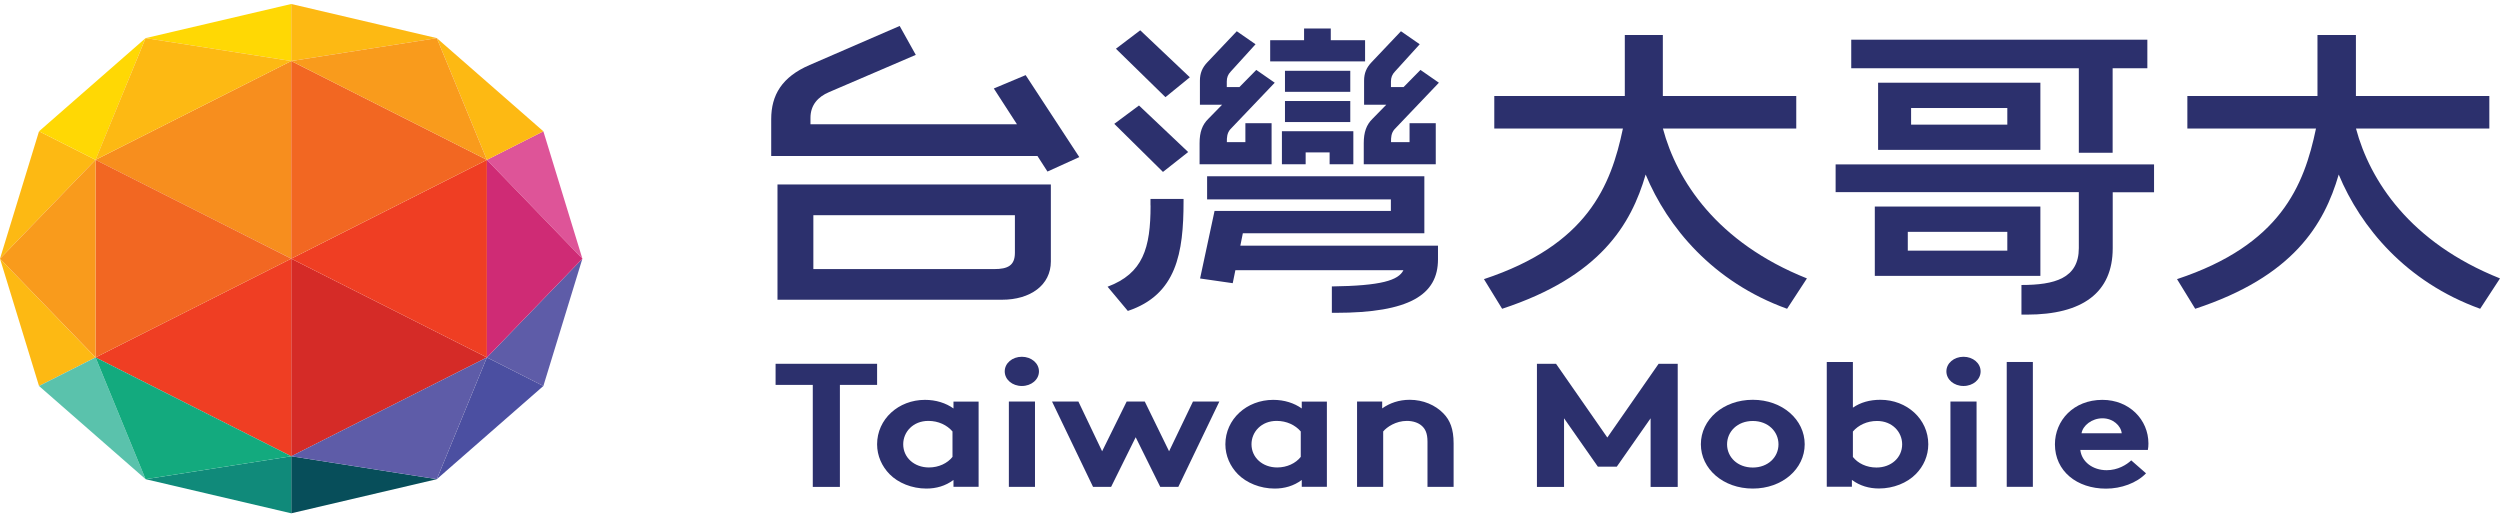
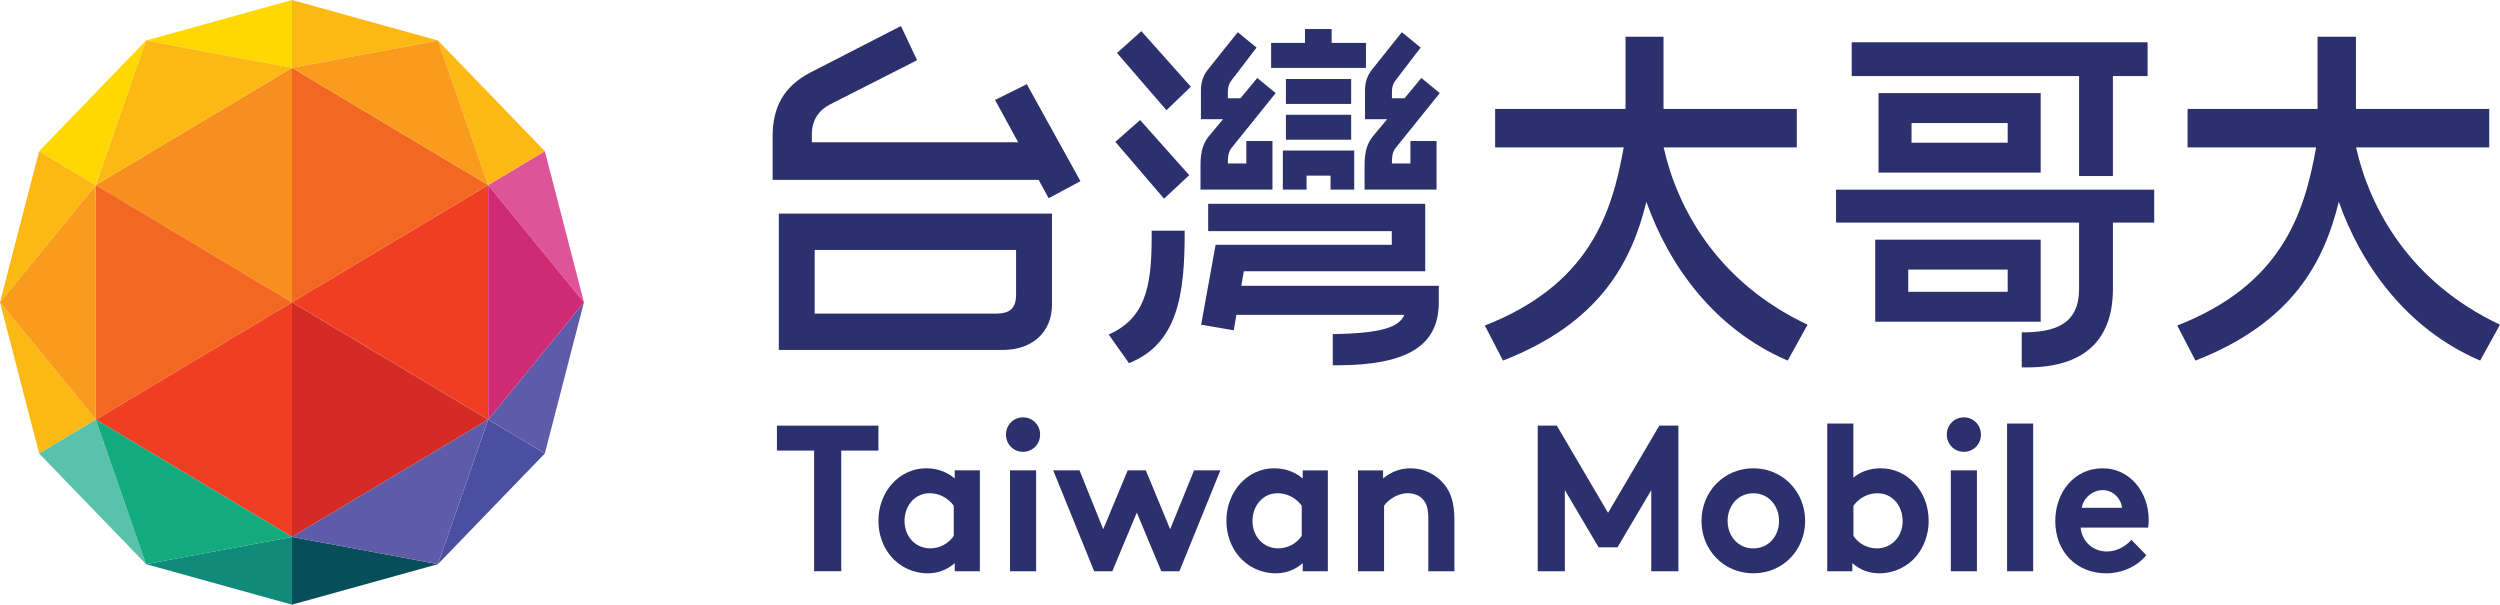
- <svg xmlns="http://www.w3.org/2000/svg" width="286" height="59" viewBox="0 0 286 59" fill="none">
-   <path d="M100.34 41.617V44.032H96.084V55.702H92.982V44.032H88.727V41.617H100.34Z" fill="#2C306D" />
-   <path d="M111.953 55.693H109.078V54.908C108.161 55.594 107.102 55.892 105.976 55.892C104.321 55.892 102.751 55.247 101.768 54.246C100.898 53.361 100.34 52.154 100.34 50.83C100.34 47.952 102.78 45.744 105.815 45.744C107.083 45.744 108.208 46.108 109.078 46.728V45.943H111.953V55.702V55.693ZM108.965 49.358C108.341 48.63 107.357 48.151 106.203 48.151C104.454 48.151 103.328 49.416 103.328 50.822C103.328 52.352 104.596 53.477 106.269 53.477C107.395 53.477 108.388 52.997 108.965 52.269V49.35V49.358Z" fill="#2C306D" />
-   <path d="M116.899 40.815C117.977 40.815 118.857 41.543 118.857 42.486C118.857 43.429 117.987 44.157 116.899 44.157C115.811 44.157 114.941 43.429 114.941 42.486C114.941 41.543 115.811 40.815 116.899 40.815ZM118.403 55.694H115.414V45.935H118.403V55.694Z" fill="#2C306D" />
-   <path d="M127.113 55.694H125.042L120.352 45.935H123.368L126.083 51.626L128.891 45.935H130.962L133.743 51.626L136.476 45.935H139.493L134.802 55.694H132.731L129.922 50.021L127.113 55.694Z" fill="#2C306D" />
-   <path d="M151.796 55.693H148.921V54.908C148.004 55.594 146.944 55.892 145.819 55.892C144.164 55.892 142.604 55.247 141.611 54.246C140.741 53.361 140.183 52.154 140.183 50.83C140.183 47.952 142.623 45.744 145.658 45.744C146.925 45.744 148.051 46.108 148.921 46.728V45.943H151.796V55.702V55.693ZM148.807 49.358C148.183 48.63 147.2 48.151 146.046 48.151C144.296 48.151 143.171 49.416 143.171 50.822C143.171 52.352 144.438 53.477 146.112 53.477C147.238 53.477 148.231 52.997 148.807 52.269V49.35V49.358Z" fill="#2C306D" />
-   <path d="M155.247 55.694V45.935H158.122V46.721C158.973 46.117 160.032 45.736 161.271 45.736C162.813 45.736 164.212 46.34 165.139 47.308C165.877 48.069 166.293 49.061 166.293 50.723V55.694H163.304V50.525C163.304 49.557 163.049 49.053 162.633 48.697C162.245 48.358 161.64 48.151 160.95 48.151C159.682 48.151 158.652 48.854 158.236 49.359V55.694H155.247Z" fill="#2C306D" />
-   <path d="M183.883 50.045L189.746 41.617H191.931V55.702H188.829V47.853L184.961 53.386H182.795L178.927 47.853V55.702H175.825V41.617H178.01L183.873 50.045H183.883Z" fill="#2C306D" />
-   <path d="M200.518 45.736C203.904 45.736 206.457 48.011 206.457 50.823C206.457 53.635 203.904 55.892 200.518 55.892C197.133 55.892 194.579 53.643 194.579 50.823C194.579 48.002 197.133 45.736 200.518 45.736ZM200.518 53.486C202.268 53.486 203.459 52.295 203.459 50.831C203.459 49.367 202.268 48.16 200.518 48.16C198.769 48.16 197.577 49.367 197.577 50.831C197.577 52.295 198.769 53.486 200.518 53.486Z" fill="#2C306D" />
-   <path d="M208.982 55.693V41.41H211.971V46.637C212.841 46.033 213.9 45.736 215.12 45.736C218.156 45.736 220.596 47.952 220.596 50.822C220.596 52.153 220.047 53.352 219.168 54.237C218.175 55.246 216.614 55.883 214.959 55.883C213.834 55.883 212.775 55.586 211.857 54.899V55.685H208.982V55.693ZM211.971 52.277C212.548 53.005 213.531 53.485 214.666 53.485C216.349 53.485 217.607 52.36 217.607 50.83C217.607 49.424 216.482 48.159 214.732 48.159C213.579 48.159 212.595 48.638 211.971 49.366V52.286V52.277Z" fill="#2C306D" />
-   <path d="M224.625 40.815C225.703 40.815 226.582 41.543 226.582 42.486C226.582 43.429 225.712 44.157 224.625 44.157C223.537 44.157 222.667 43.429 222.667 42.486C222.667 41.543 223.537 40.815 224.625 40.815ZM226.119 55.694H223.13V45.935H226.119V55.694Z" fill="#2C306D" />
-   <path d="M232.559 55.693H229.57V41.41H232.559V55.693Z" fill="#2C306D" />
-   <path d="M245.506 54.147C244.428 55.272 242.65 55.9 240.928 55.9C237.59 55.9 235.084 53.89 235.084 50.83C235.084 48.118 237.202 45.744 240.512 45.744C243.595 45.744 245.78 48.019 245.78 50.731C245.78 50.996 245.761 51.252 245.714 51.475H237.987C238.148 52.84 239.415 53.791 241.004 53.791C242.271 53.791 243.283 53.171 243.813 52.666L245.515 54.155L245.506 54.147ZM242.725 49.565C242.631 48.697 241.732 47.853 240.522 47.853C239.311 47.853 238.271 48.68 238.129 49.565H242.725Z" fill="#2C306D" />
-   <path d="M233.42 17.145V9.462H214.855V17.145H233.42ZM218.629 12.357H229.637V14.259H218.629V12.357Z" fill="#2C306D" />
-   <path d="M237.817 17.476H241.685V7.808H245.657V4.541H211.782V7.808H237.817V17.476Z" fill="#2C306D" />
-   <path d="M88.935 34.289H114.639C117.854 34.289 120.218 32.635 120.218 29.906V21.106H88.944V34.289H88.935ZM93.048 24.621H116.105V28.922C116.105 30.369 115.301 30.783 113.74 30.783H93.048V24.63V24.621Z" fill="#2C306D" />
-   <path d="M113.693 10.123L116.341 14.217H92.718V13.473C92.718 12.026 93.569 11.075 94.846 10.537L104.766 6.278L102.922 2.97L92.623 7.436C89.455 8.8 88.226 10.868 88.226 13.63V17.848H118.687L119.831 19.626L123.472 17.972L117.334 8.594L113.693 10.123Z" fill="#2C306D" />
-   <path d="M209.985 21.983H237.817V28.385C237.817 31.858 235.028 32.602 231.254 32.602V35.993H231.869C238.243 35.993 241.695 33.471 241.695 28.393V21.992H246.423V18.808H209.995V21.992L209.985 21.983Z" fill="#2C306D" />
-   <path d="M190.248 14.706H205.492V10.984H190.229V4.004H185.878V10.984H170.946V14.706H185.661C184.29 21.272 181.594 28.013 169.764 31.933L171.844 35.324C183.051 31.643 186.588 25.713 188.262 19.966C190.768 25.986 195.941 32.255 204.443 35.324L206.712 31.85C196.423 27.748 191.827 20.66 190.238 14.706H190.248Z" fill="#2C306D" />
-   <path d="M233.42 23.629H214.478V31.56H233.42V23.629ZM229.637 28.674H218.251V26.523H229.637V28.674Z" fill="#2C306D" />
-   <path d="M269.536 14.706H284.78V10.984H269.517V4.004H265.119V10.984H250.234V14.706H264.949C263.578 21.272 260.883 28.013 249.052 31.933L251.132 35.324C262.339 31.643 265.876 25.713 267.55 19.966C270.056 25.986 275.229 32.255 283.731 35.324L286 31.85C275.711 27.748 271.115 20.66 269.526 14.706H269.536Z" fill="#2C306D" />
-   <path d="M131.625 23.505C131.625 28.385 130.774 31.271 126.707 32.801L129.024 35.571C134.604 33.711 135.398 28.922 135.398 23.05V22.761H131.615V23.505H131.625Z" fill="#2C306D" />
-   <path d="M127.662 5.575L133.327 11.116L136.117 8.842L130.442 3.466L127.662 5.575Z" fill="#2C306D" />
-   <path d="M127.473 14.168L133.043 19.668L135.927 17.393L130.3 12.067L127.473 14.168Z" fill="#2C306D" />
-   <path d="M142.178 26.689H162.946V20.164H138.093V22.811H159.116V24.134H138.944L137.289 31.858L141.025 32.396L141.327 30.907H160.553C159.986 32.073 158.009 32.694 152.364 32.768V35.787H152.789C161.244 35.787 164.506 33.719 164.506 29.675V28.104H141.895L142.178 26.698V26.689Z" fill="#2C306D" />
-   <path d="M145.309 7.023V4.6H149.186V3.26H152.241V4.6H156.165V7.023H145.309Z" fill="#2C306D" />
-   <path d="M152.108 18.791V17.435H149.366V18.791H146.651V15.012H154.822V18.791H152.108Z" fill="#2C306D" />
-   <path d="M154.472 11.556H147.001V13.962H154.472V11.556Z" fill="#2C306D" />
-   <path d="M154.472 8.099H147.001V10.505H154.472V8.099Z" fill="#2C306D" />
-   <path d="M142.472 16.261H140.353V16.162C140.353 15.79 140.353 15.235 140.75 14.789L145.829 9.463L143.72 7.999L141.791 9.959H140.344V9.314C140.344 8.867 140.486 8.512 140.788 8.197L143.635 5.063L141.488 3.574L138.131 7.114C137.535 7.734 137.27 8.388 137.27 9.223V11.985H139.805L138.235 13.59C137.535 14.268 137.232 15.128 137.232 16.377V18.792H145.47V14.094H142.472V16.261Z" fill="#2C306D" />
-   <path d="M161.253 16.261H159.135V16.162C159.135 15.79 159.134 15.235 159.532 14.789L164.61 9.463L162.501 7.999L160.572 9.959H159.125V9.314C159.125 8.867 159.267 8.512 159.57 8.197L162.416 5.063L160.269 3.574L156.912 7.114C156.316 7.734 156.051 8.388 156.051 9.223V11.985H158.586L157.016 13.59C156.316 14.268 156.014 15.128 156.014 16.377V18.792H164.251V14.094H161.253V16.261Z" fill="#2C306D" />
-   <path d="M55.702 40.891L33.317 29.594V52.197L55.702 40.891Z" fill="#D52B27" />
-   <path d="M10.932 40.891L33.316 52.197V29.594L10.932 40.891Z" fill="#EF3E23" />
-   <path d="M66.625 29.594L62.161 15.021L55.702 18.288L66.625 29.594Z" fill="#DE5498" />
-   <path d="M55.702 40.89L49.971 54.817L62.161 44.156L55.702 40.89Z" fill="#4B4FA1" />
-   <path d="M62.161 44.158L66.625 29.594L55.702 40.891L62.161 44.158Z" fill="#5E5CA8" />
-   <path d="M33.317 6.982L10.923 18.288L33.317 29.593V6.982Z" fill="#F78E1E" />
-   <path d="M55.702 40.891V18.288L33.317 29.594L55.702 40.891Z" fill="#EF3E23" />
-   <path d="M10.932 18.288V40.891L33.316 29.594L10.932 18.288Z" fill="#F26722" />
-   <path d="M33.317 58.722L49.971 54.818L33.317 52.196V58.722Z" fill="#074E5A" />
-   <path d="M55.702 18.288L62.161 15.022L49.971 4.361L55.702 18.288Z" fill="#FDB913" />
-   <path d="M55.702 18.288L33.317 6.982V29.593L55.702 18.288Z" fill="#F26722" />
-   <path d="M4.464 15.021L0 29.594L10.932 18.288L4.464 15.021Z" fill="#FDB913" />
-   <path d="M33.318 52.196L16.654 54.818L33.318 58.722V52.196Z" fill="#108A7A" />
-   <path d="M10.932 18.288L16.654 4.361L4.464 15.022L10.932 18.288Z" fill="#FFD804" />
-   <path d="M33.318 0.457L16.654 4.361L33.318 6.982V0.457Z" fill="#FFD804" />
-   <path d="M0 29.594L4.464 44.158L10.923 40.891L0 29.594Z" fill="#FDB913" />
-   <path d="M10.932 40.89L4.464 44.156L16.654 54.817L10.932 40.89Z" fill="#5AC2AC" />
-   <path d="M49.971 4.361L33.317 0.457V6.982L49.971 4.361Z" fill="#FDB913" />
-   <path d="M33.317 52.195L49.971 54.817L55.702 40.89L33.317 52.195Z" fill="#5E5CA8" />
-   <path d="M10.932 40.89L16.653 54.817L33.316 52.195L10.932 40.89Z" fill="#13AA7E" />
-   <path d="M55.702 18.288L49.971 4.361L33.317 6.983L55.702 18.288Z" fill="#F99B1C" />
-   <path d="M55.702 18.288V40.891L66.625 29.594L55.702 18.288Z" fill="#CF2B75" />
-   <path d="M33.317 6.983L16.654 4.361L10.923 18.288L33.317 6.983Z" fill="#FDB913" />
-   <path d="M10.932 40.891V18.288L0 29.594L10.932 40.891Z" fill="#F99B1C" />
+ <svg xmlns="http://www.w3.org/2000/svg" width="281" height="68" viewBox="0 0 281 68" fill="none">
+   <path d="M98.734 47.841V50.645H94.555V64.205H91.506V50.645H87.327V47.841H98.73H98.734Z" fill="#2C306D" />
+   <path d="M110.136 64.208H107.313V63.298C106.409 64.092 105.373 64.442 104.264 64.442C102.64 64.442 101.104 63.695 100.132 62.525C99.275 61.496 98.733 60.093 98.733 58.551C98.733 55.209 101.126 52.635 104.107 52.635C105.348 52.635 106.456 53.054 107.313 53.779V52.869H110.136V64.208ZM107.199 56.843C106.589 56 105.617 55.439 104.49 55.439C102.776 55.439 101.668 56.913 101.668 58.547C101.668 60.323 102.909 61.634 104.559 61.634C105.663 61.634 106.635 61.073 107.202 60.23V56.839L107.199 56.843Z" fill="#2C306D" />
+   <path d="M114.989 46.908C116.051 46.908 116.908 47.751 116.908 48.847C116.908 49.943 116.051 50.786 114.989 50.786C113.928 50.786 113.07 49.943 113.07 48.847C113.07 47.751 113.928 46.908 114.989 46.908ZM116.46 64.208H113.526V52.869H116.46V64.208Z" fill="#2C306D" />
+   <path d="M125.018 64.208H122.985L118.379 52.869H121.338L124.003 59.484L126.758 52.869H128.792L131.525 59.484L134.212 52.869H137.171L132.565 64.208H130.531L127.777 57.616L125.022 64.208H125.018Z" fill="#2C306D" />
+   <path d="M149.249 64.209H146.426V63.299C145.522 64.093 144.485 64.442 143.377 64.442C141.752 64.442 140.217 63.696 139.245 62.526C138.387 61.497 137.846 60.093 137.846 58.552C137.846 55.209 140.238 52.636 143.219 52.636C144.46 52.636 145.568 53.055 146.426 53.78V52.87H149.249V64.209ZM146.311 56.844C145.701 56.001 144.729 55.44 143.603 55.44C141.888 55.44 140.78 56.914 140.78 58.548C140.78 60.324 142.021 61.635 143.671 61.635C144.776 61.635 145.748 61.074 146.314 60.231V56.84L146.311 56.844Z" fill="#2C306D" />
+   <path d="M152.635 64.209V52.87H155.458V53.78C156.293 53.078 157.33 52.636 158.55 52.636C160.063 52.636 161.441 53.338 162.345 54.459C163.066 55.347 163.474 56.495 163.474 58.433V64.209H160.54V58.199C160.54 57.078 160.293 56.491 159.884 56.071C159.5 55.674 158.912 55.44 158.234 55.44C156.993 55.44 155.974 56.257 155.569 56.844V64.209H152.635Z" fill="#2C306D" />
+   <path d="M180.749 57.638L186.506 47.841H188.651V64.208H185.602V55.09L181.807 61.52H179.684L175.889 55.09V64.208H172.84V47.841H174.985L180.742 57.638H180.749Z" fill="#2C306D" />
+   <path d="M197.073 52.636C200.391 52.636 202.898 55.276 202.898 58.552C202.898 61.828 200.391 64.442 197.073 64.442C193.755 64.442 191.248 61.824 191.248 58.552C191.248 55.28 193.755 52.636 197.073 52.636ZM197.073 61.639C198.788 61.639 199.964 60.261 199.964 58.552C199.964 56.844 198.791 55.444 197.073 55.444C195.355 55.444 194.182 56.847 194.182 58.552C194.182 60.257 195.355 61.639 197.073 61.639Z" fill="#2C306D" />
+   <path d="M205.383 64.208V47.606H208.318V53.686C209.175 52.984 210.215 52.635 211.41 52.635C214.39 52.635 216.783 55.209 216.783 58.552C216.783 60.093 216.241 61.497 215.384 62.526C214.412 63.696 212.877 64.442 211.252 64.442C210.147 64.442 209.107 64.093 208.203 63.298V64.208H205.38H205.383ZM208.321 60.234C208.884 61.077 209.856 61.638 210.965 61.638C212.615 61.638 213.856 60.327 213.856 58.552C213.856 56.914 212.751 55.443 211.033 55.443C209.903 55.443 208.935 56.004 208.325 56.847V60.238L208.321 60.234Z" fill="#2C306D" />
+   <path d="M220.739 46.908C221.801 46.908 222.658 47.751 222.658 48.847C222.658 49.943 221.801 50.786 220.739 50.786C219.678 50.786 218.82 49.943 218.82 48.847C218.82 47.751 219.678 46.908 220.739 46.908ZM222.206 64.208H219.272V52.869H222.206V64.208Z" fill="#2C306D" />
+   <path d="M228.53 64.208H225.596V47.606H228.53V64.208Z" fill="#2C306D" />
+   <path d="M241.243 62.407C240.181 63.718 238.441 64.442 236.748 64.442C233.473 64.442 231.013 62.103 231.013 58.552C231.013 55.395 233.09 52.636 236.343 52.636C239.37 52.636 241.515 55.276 241.515 58.433C241.515 58.738 241.494 59.042 241.447 59.299H233.861C234.019 60.888 235.26 61.988 236.82 61.988C238.061 61.988 239.055 61.263 239.575 60.676L241.246 62.407H241.243ZM238.513 57.078C238.423 56.071 237.541 55.091 236.346 55.091C235.152 55.091 234.133 56.049 233.997 57.078H238.513Z" fill="#2C306D" />
+   <path d="M229.373 19.399V10.467H211.145V19.399H229.373ZM214.857 13.828H225.664V16.038H214.857V13.828Z" fill="#2C306D" />
+   <path d="M233.688 19.786H237.49V8.548H241.389V4.752H208.131V8.548H233.688V19.786Z" fill="#2C306D" />
+   <path d="M87.539 39.332H112.77C115.922 39.332 118.243 37.412 118.243 34.24V24.012H87.539V39.332ZM91.574 28.093H114.208V33.089C114.208 34.771 113.419 35.25 111.887 35.25H91.571V28.093H91.574Z" fill="#2C306D" />
+   <path d="M111.844 11.236L114.441 15.99H91.251V15.124C91.251 13.442 92.087 12.339 93.339 11.715L103.077 6.768L101.269 2.924L91.158 8.112C88.052 9.698 86.843 12.097 86.843 15.317V20.216H116.743L117.87 22.281L121.442 20.361L115.413 9.46L111.84 11.236H111.844Z" fill="#2C306D" />
+   <path d="M206.37 25.018H233.688V32.461C233.688 36.495 230.951 37.36 227.242 37.36V41.297H227.845C234.108 41.297 237.494 38.367 237.494 32.461V25.018H242.132V21.319H206.37V25.018Z" fill="#2C306D" />
+   <path d="M186.997 16.566H201.961V12.243H186.979V4.128H182.71V12.243H168.054V16.566H182.502C181.161 24.195 178.514 32.031 166.896 36.592L168.936 40.529C179.934 36.25 183.413 29.357 185.053 22.676C187.51 29.673 192.592 36.96 200.939 40.529L203.167 36.495C193.062 31.723 188.55 23.489 186.993 16.566H186.997Z" fill="#2C306D" />
+   <path d="M229.373 26.939H210.774V36.16H229.373V26.939ZM225.664 32.799H214.487V30.303H225.664V32.799Z" fill="#2C306D" />
+   <path d="M264.826 16.566H279.79V12.243H264.808V4.128H260.493V12.243H245.883V16.566H260.331C258.99 24.195 256.343 32.031 244.725 36.592L246.766 40.529C257.763 36.25 261.242 29.357 262.882 22.676C265.339 29.673 270.421 36.96 278.768 40.529L280.996 36.495C270.891 31.723 266.379 23.489 264.822 16.566H264.826Z" fill="#2C306D" />
+   <path d="M129.445 26.798C129.445 32.465 128.609 35.827 124.62 37.602L126.894 40.818C132.368 38.657 133.157 33.086 133.157 26.267V25.929H129.448V26.794L129.445 26.798Z" fill="#2C306D" />
+   <path d="M125.55 5.954L131.113 12.387L133.85 9.746L128.287 3.503L125.55 5.954Z" fill="#2C306D" />
+   <path d="M125.363 15.942L130.837 22.33L133.667 19.689L128.147 13.494L125.363 15.942Z" fill="#2C306D" />
+   <path d="M139.807 30.493H160.195V22.905H135.797V25.98H156.436V27.518H136.633L135.008 36.498L138.674 37.123L138.968 35.392H157.842C157.286 36.751 155.342 37.472 149.804 37.553V41.059H150.22C158.524 41.059 161.723 38.656 161.723 33.951V32.127H139.524L139.804 30.493H139.807Z" fill="#2C306D" />
+   <path d="M142.874 7.633V4.822H146.683V3.262H149.675V4.822H153.534V7.633H142.874Z" fill="#2C306D" />
+   <path d="M149.553 21.313V19.742H146.856V21.313H144.19V16.919H152.214V21.313H149.553Z" fill="#2C306D" />
+   <path d="M151.87 12.903H144.538V15.704H151.87V12.903Z" fill="#2C306D" />
+   <path d="M151.87 8.881H144.538V11.681H151.87V8.881Z" fill="#2C306D" />
+   <path d="M140.087 18.374H138.011V18.255C138.011 17.828 138.011 17.178 138.401 16.658L143.387 10.463L141.318 8.766L139.427 11.042H138.011V10.292C138.011 9.776 138.15 9.364 138.445 8.996L141.235 5.349L139.126 3.618L135.833 7.737C135.245 8.454 134.983 9.211 134.983 10.192V13.397H137.469L135.923 15.258C135.241 16.049 134.937 17.048 134.937 18.5V21.312H143.025V15.852H140.087V18.37V18.374Z" fill="#2C306D" />
+   <path d="M158.531 18.374H156.454V18.255C156.454 17.828 156.454 17.178 156.845 16.658L161.831 10.463L159.761 8.766L157.871 11.042H156.454V10.292C156.454 9.776 156.594 9.364 156.888 8.996L159.679 5.349L157.569 3.618L154.277 7.737C153.688 8.454 153.427 9.211 153.427 10.192V13.397H155.912L154.366 15.258C153.685 16.049 153.38 17.048 153.38 18.5V21.312H161.468V15.852H158.531V18.37V18.374Z" fill="#2C306D" />
+   <path d="M54.872 47.164L32.816 33.98V60.349L54.872 47.164Z" fill="#D52B27" />
+   <path d="M10.765 47.164L32.821 60.349V33.98L10.765 47.164Z" fill="#EF3E23" />
+   <path d="M65.637 33.979L61.24 16.991L54.873 20.798L65.637 33.979Z" fill="#DE5498" />
+   <path d="M54.872 47.164L49.227 63.409L61.239 50.971L54.872 47.164Z" fill="#4B4FA1" />
+   <path d="M61.24 50.971L65.637 33.98L54.873 47.164L61.24 50.971Z" fill="#5E5CA8" />
+   <path d="M32.817 7.614L10.765 20.799L32.817 33.98V7.614Z" fill="#F78E1E" />
+   <path d="M54.872 47.163V20.798L32.816 33.979L54.872 47.163Z" fill="#EF3E23" />
+   <path d="M10.765 20.798V47.163L32.821 33.983L10.765 20.798Z" fill="#F26722" />
+   <path d="M32.816 67.962L49.227 63.409L32.816 60.349V67.962Z" fill="#074E5A" />
+   <path d="M54.872 20.798L61.239 16.991L49.227 4.553L54.872 20.798Z" fill="#FDB913" />
+   <path d="M54.872 20.799L32.816 7.614V33.984L54.872 20.799Z" fill="#F26722" />
+   <path d="M4.398 16.991L0 33.979L10.764 20.798L4.398 16.991Z" fill="#FDB913" />
+   <path d="M32.817 60.349L16.41 63.409L32.817 67.962V60.349Z" fill="#108A7A" />
+   <path d="M10.764 20.798L16.41 4.553L4.397 16.991L10.764 20.798Z" fill="#FFD804" />
+   <path d="M32.817 0L16.41 4.553L32.817 7.614V0Z" fill="#FFD804" />
+   <path d="M0 33.98L4.398 50.971L10.764 47.164L0 33.98Z" fill="#FDB913" />
+   <path d="M10.764 47.164L4.397 50.971L16.41 63.409L10.764 47.164Z" fill="#5AC2AC" />
+   <path d="M49.227 4.553L32.816 0V7.614L49.227 4.553Z" fill="#FDB913" />
+   <path d="M32.816 60.349L49.227 63.409L54.872 47.164L32.816 60.349Z" fill="#5E5CA8" />
+   <path d="M10.765 47.164L16.41 63.409L32.821 60.349L10.765 47.164Z" fill="#13AA7E" />
+   <path d="M54.872 20.798L49.227 4.553L32.816 7.613L54.872 20.798Z" fill="#F99B1C" />
+   <path d="M54.873 20.799V47.164L65.637 33.983L54.873 20.799Z" fill="#CF2B75" />
+   <path d="M32.817 7.613L16.41 4.553L10.765 20.798L32.817 7.613Z" fill="#FDB913" />
+   <path d="M10.764 47.164V20.799L0 33.98L10.764 47.164Z" fill="#F99B1C" />
</svg>
